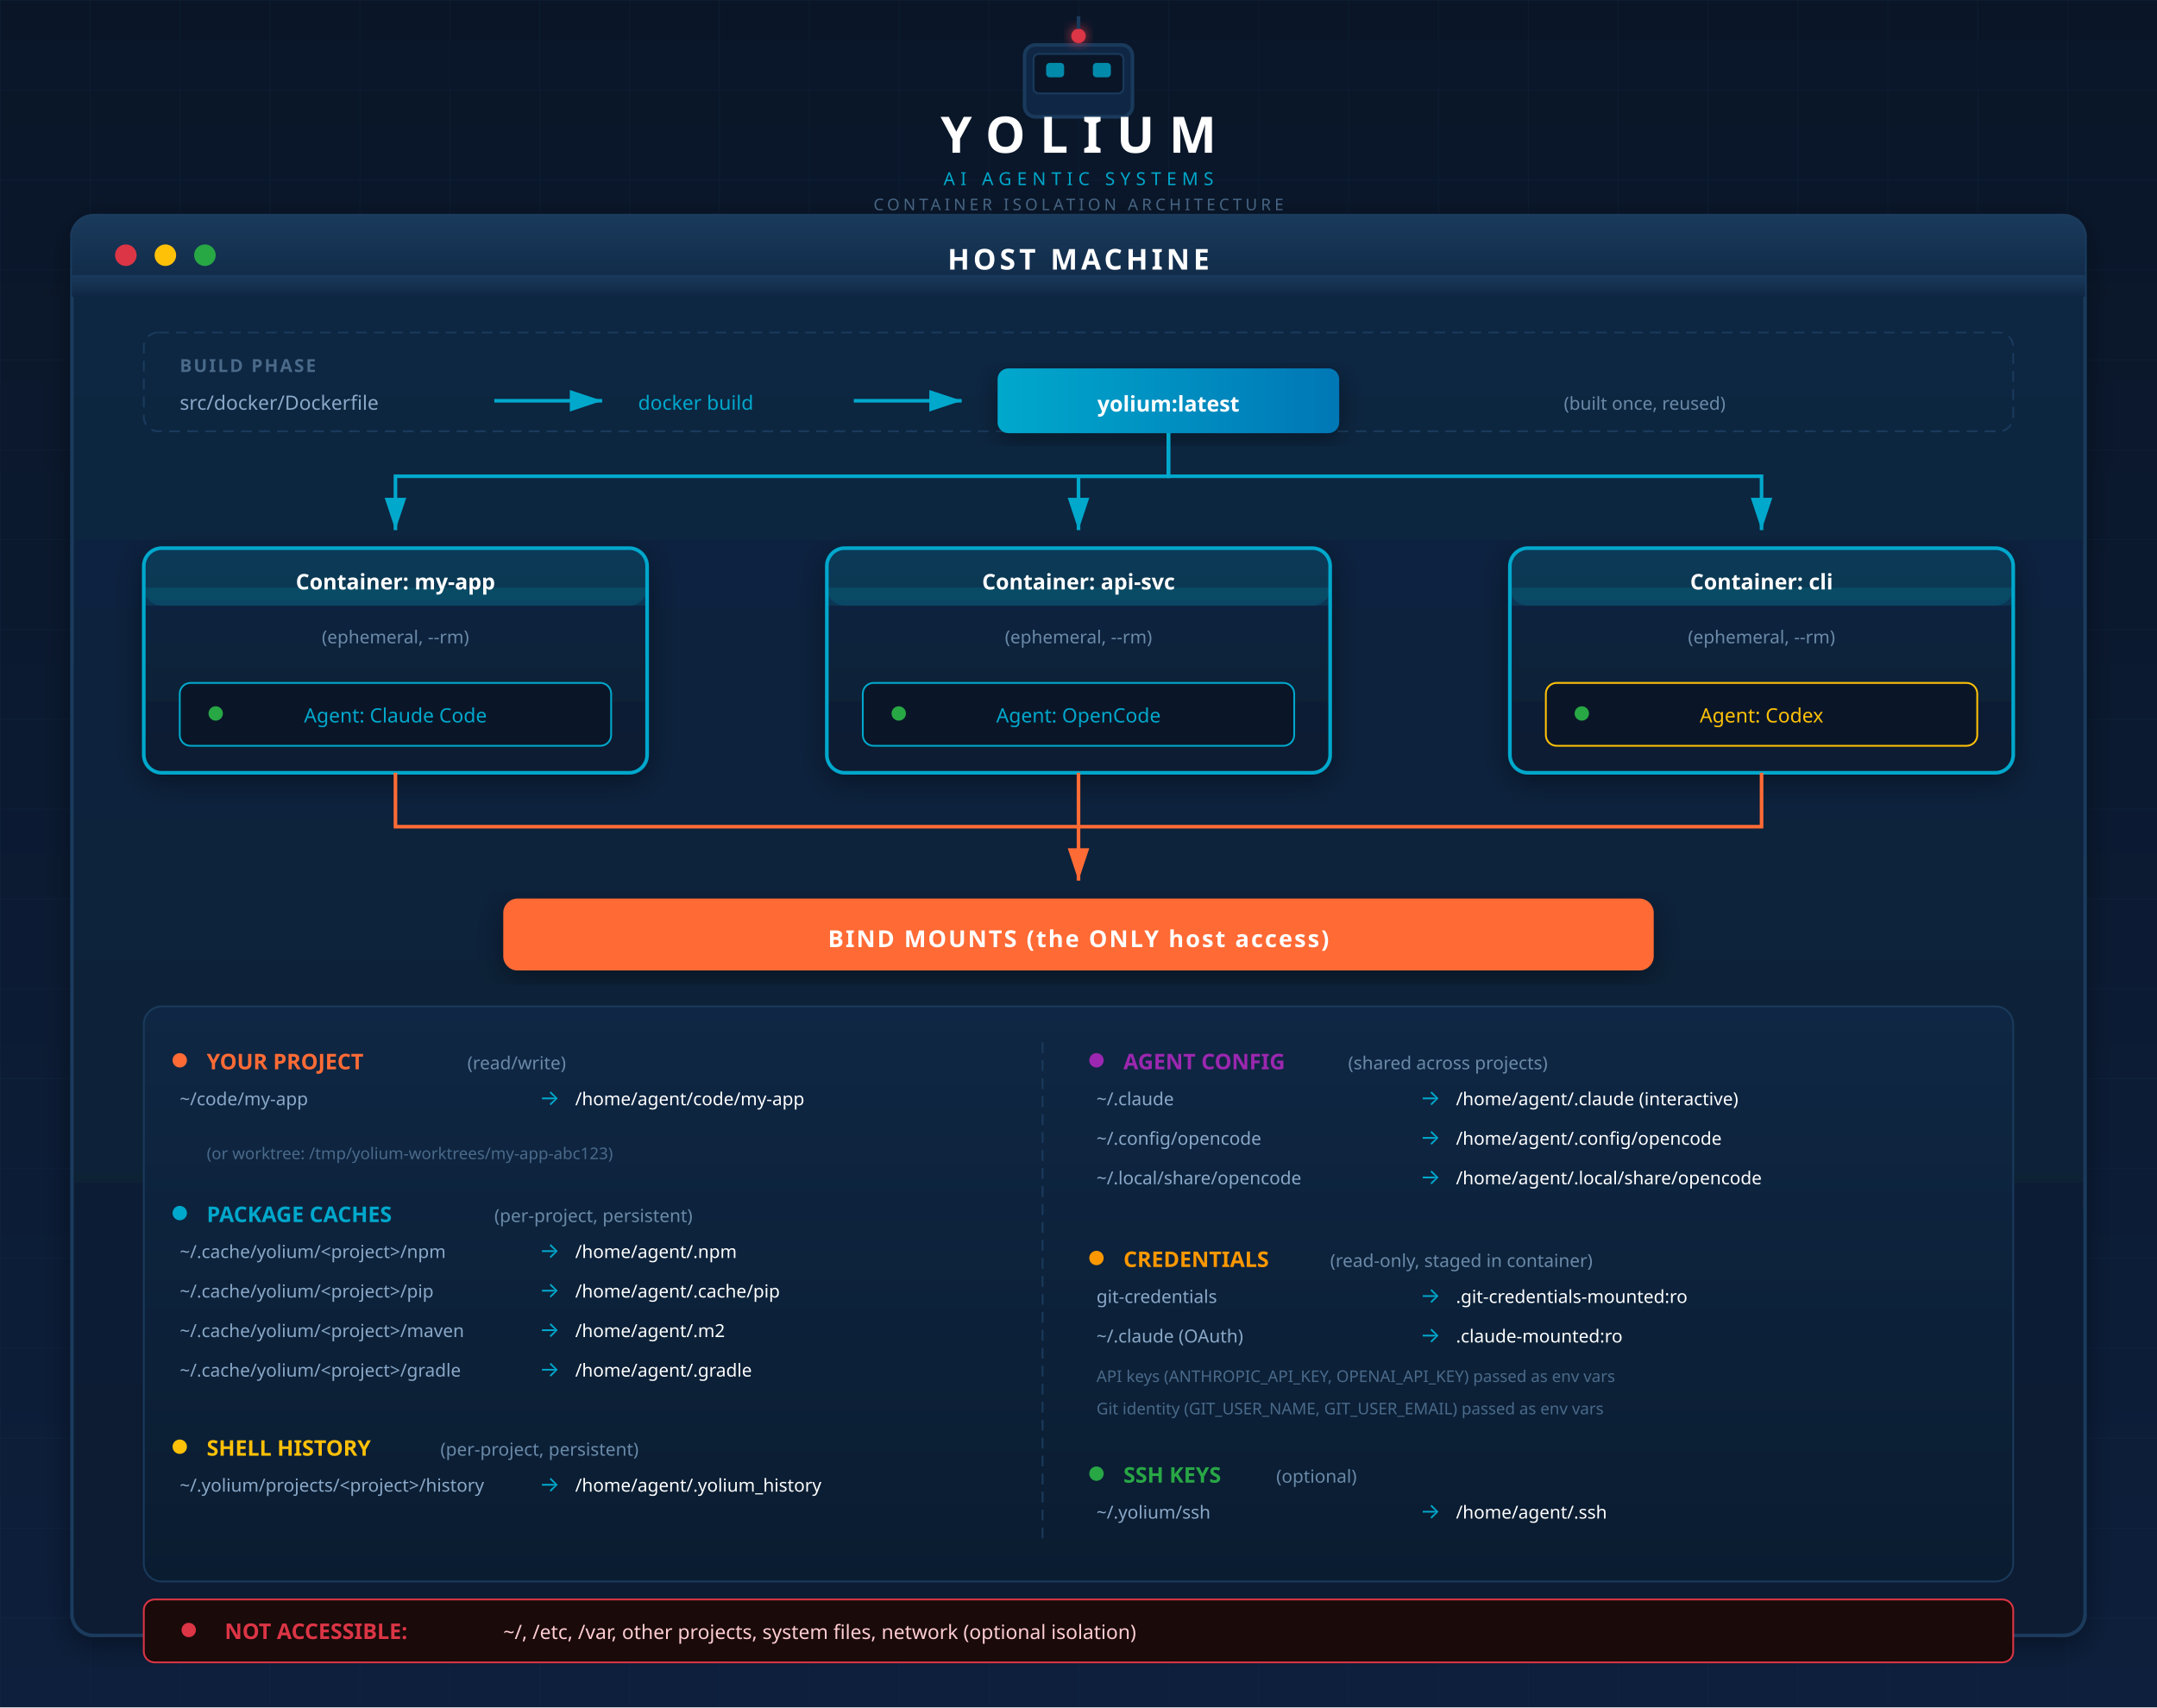
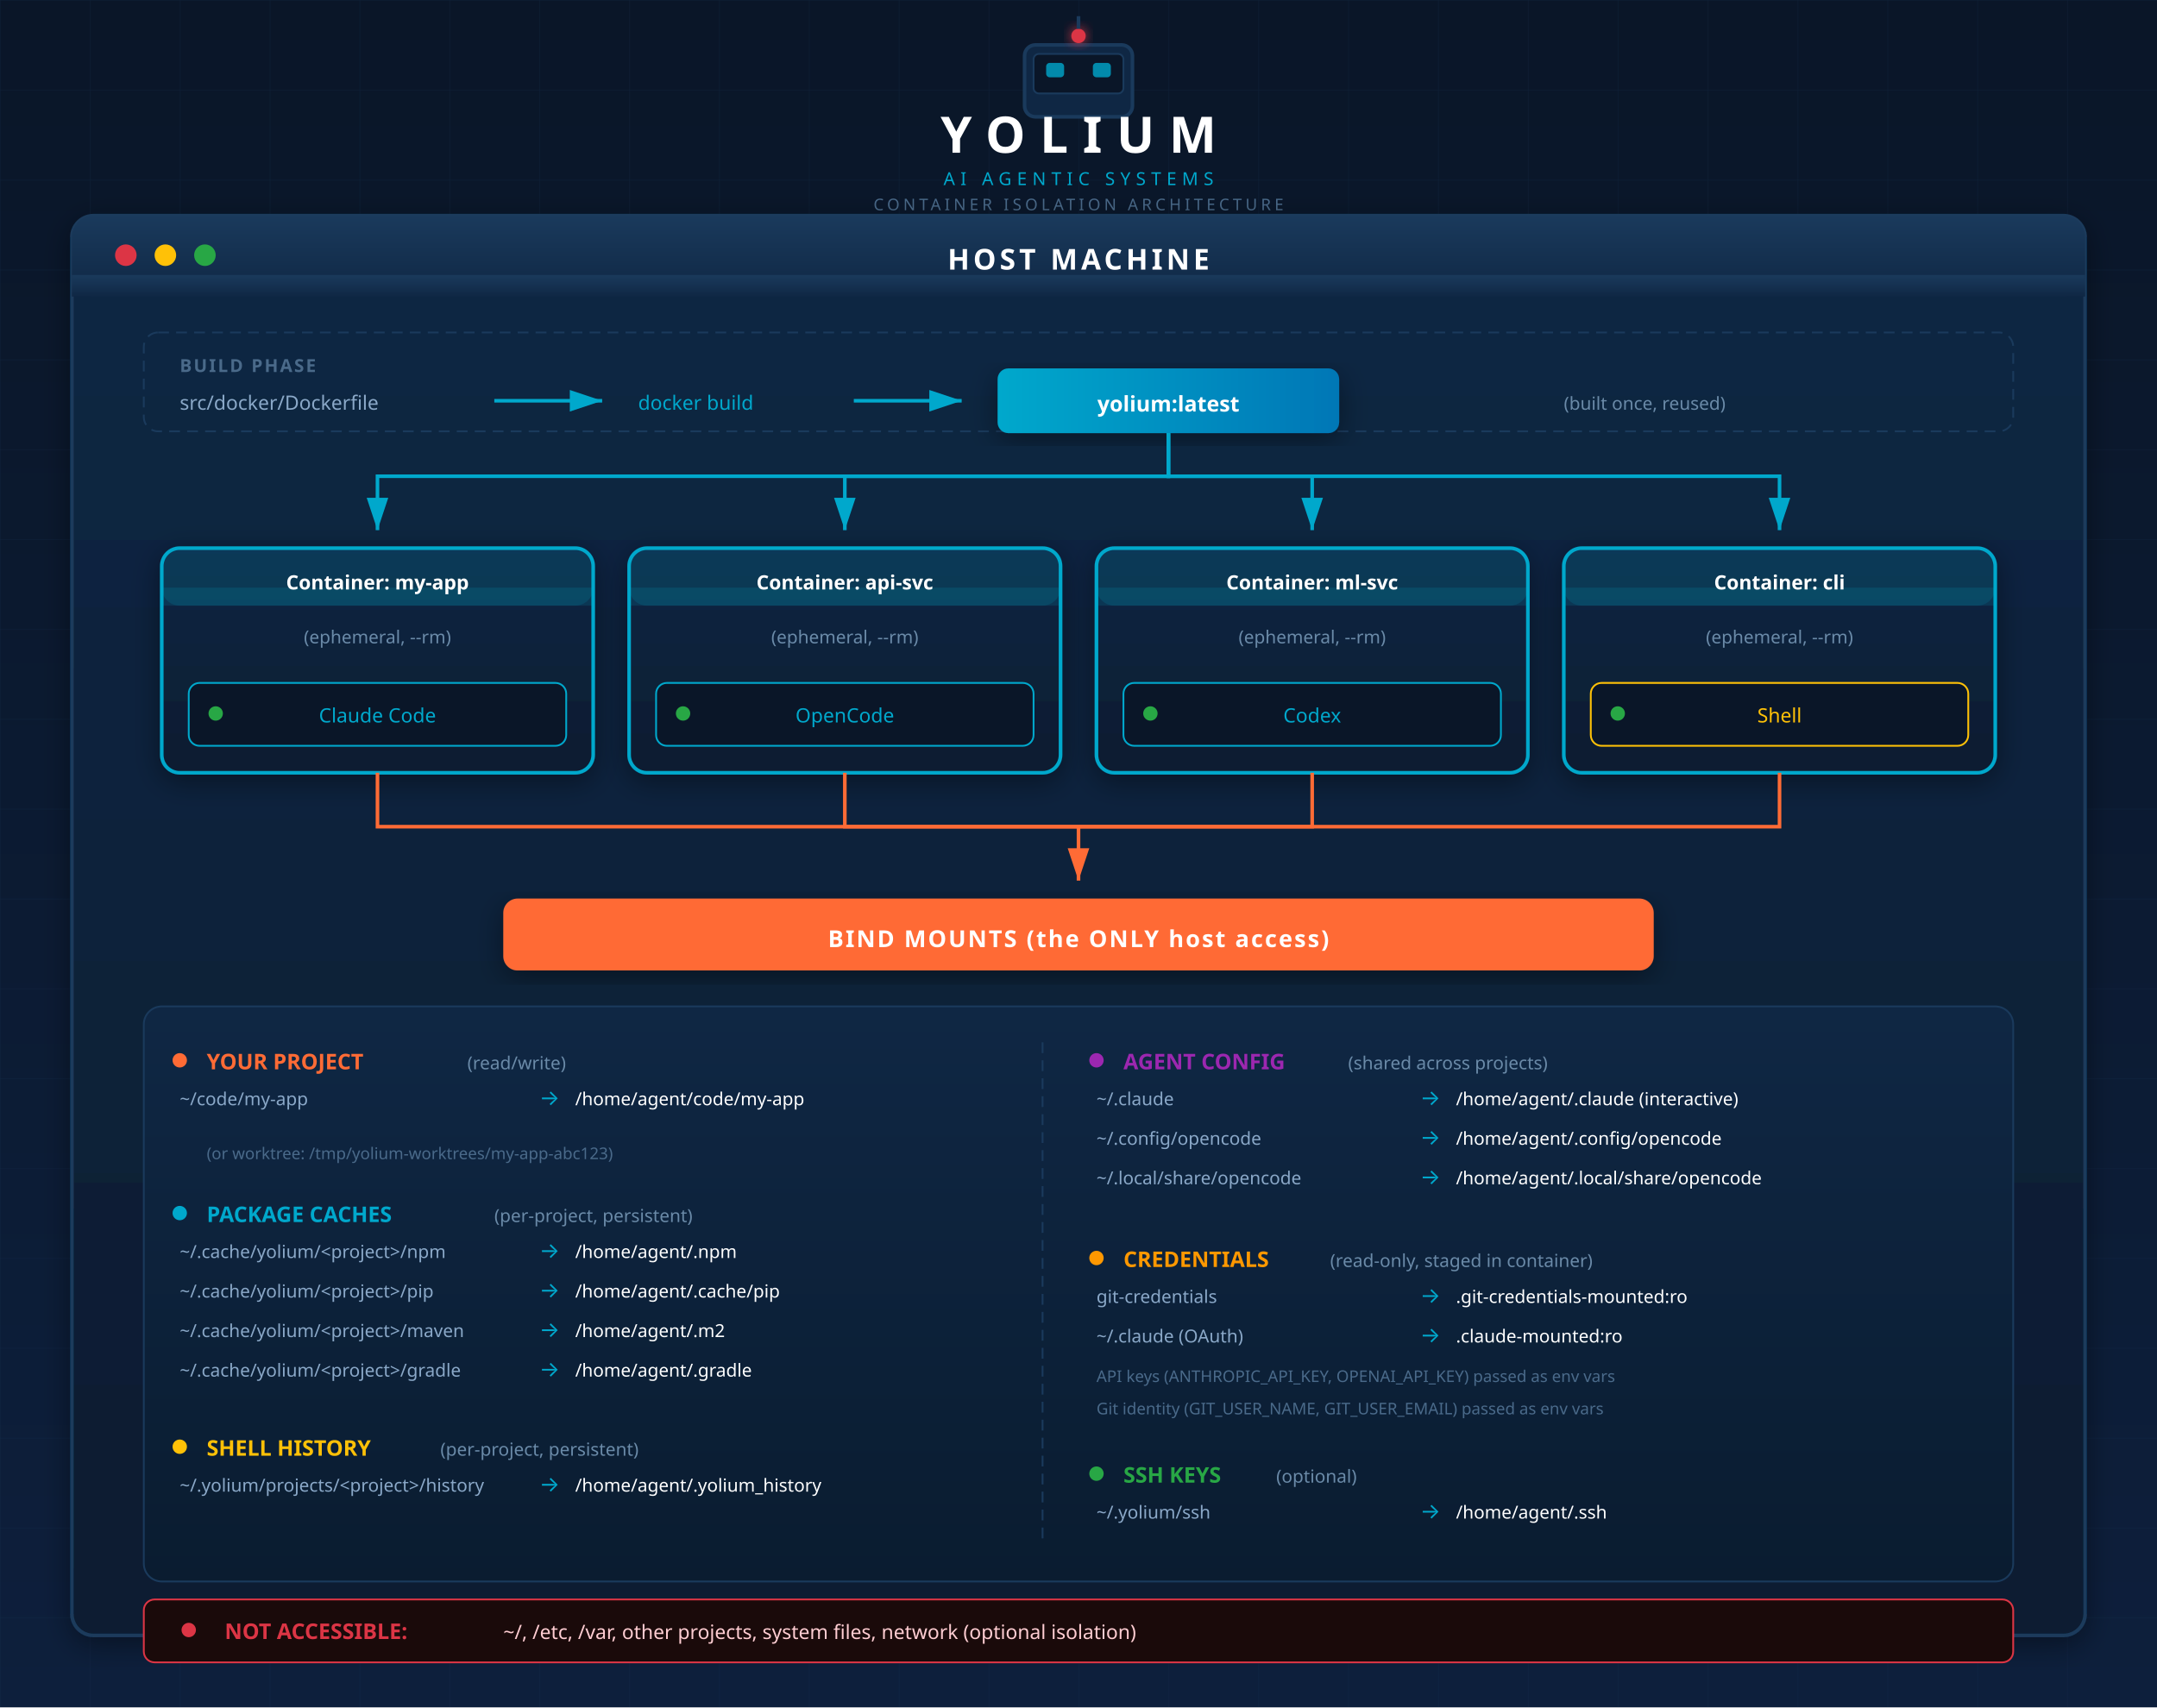
<svg xmlns="http://www.w3.org/2000/svg" viewBox="0 0 1200 950" font-family="'Segoe UI', 'SF Pro Display', -apple-system, sans-serif">
  <defs>
    <linearGradient id="bgGrad" x1="0%" y1="0%" x2="0%" y2="100%">
      <stop offset="0%" style="stop-color:#0a1628" />
      <stop offset="100%" style="stop-color:#0d1f3c" />
    </linearGradient>
    <linearGradient id="cardGrad" x1="0%" y1="0%" x2="0%" y2="100%">
      <stop offset="0%" style="stop-color:#0f2744" />
      <stop offset="100%" style="stop-color:#0a1c30" />
    </linearGradient>
    <linearGradient id="headerGrad" x1="0%" y1="0%" x2="0%" y2="100%">
      <stop offset="0%" style="stop-color:#1a3a5c" />
      <stop offset="100%" style="stop-color:#0f2744" />
    </linearGradient>
    <linearGradient id="accentGrad" x1="0%" y1="0%" x2="100%" y2="0%">
      <stop offset="0%" style="stop-color:#00a8cc" />
      <stop offset="100%" style="stop-color:#0077b6" />
    </linearGradient>
    <linearGradient id="dangerGrad" x1="0%" y1="0%" x2="100%" y2="0%">
      <stop offset="0%" style="stop-color:#dc3545" />
      <stop offset="100%" style="stop-color:#a71d2a" />
    </linearGradient>
    <marker id="arrowCyan" markerWidth="10" markerHeight="10" refX="9" refY="3" orient="auto">
      <path d="M0,0 L0,6 L9,3 z" fill="#00a8cc" />
    </marker>
    <marker id="arrowOrange" markerWidth="10" markerHeight="10" refX="9" refY="3" orient="auto">
      <path d="M0,0 L0,6 L9,3 z" fill="#ff6b35" />
    </marker>
    <filter id="glow" x="-50%" y="-50%" width="200%" height="200%">
      <feGaussianBlur stdDeviation="3" result="blur" />
      <feMerge>
        <feMergeNode in="blur" />
        <feMergeNode in="SourceGraphic" />
      </feMerge>
    </filter>
    <filter id="shadow" x="-20%" y="-20%" width="140%" height="140%">
      <feDropShadow dx="0" dy="4" stdDeviation="8" flood-color="#000" flood-opacity="0.4" />
    </filter>
  </defs>
  <rect width="1200" height="950" fill="url(#bgGrad)" />
  <pattern id="grid" width="50" height="50" patternUnits="userSpaceOnUse">
    <path d="M 50 0 L 0 0 0 50" fill="none" stroke="#1a3a5c" stroke-width="0.5" opacity="0.3" />
  </pattern>
  <rect width="1200" height="950" fill="url(#grid)" />
  <g transform="translate(600, 35)">
    <g transform="translate(-30, -20)">
      <rect x="0" y="10" width="60" height="40" rx="6" fill="#0f2744" stroke="#1a3a5c" stroke-width="2" />
      <rect x="5" y="15" width="50" height="22" rx="3" fill="#0a1628" stroke="#1a3a5c" stroke-width="1" />
      <rect x="12" y="20" width="10" height="8" rx="2" fill="#00a8cc" opacity="0.8" />
      <rect x="38" y="20" width="10" height="8" rx="2" fill="#00a8cc" opacity="0.8" />
      <circle cx="30" cy="5" r="4" fill="#dc3545" filter="url(#glow)" />
      <line x1="30" y1="1" x2="30" y2="-6" stroke="#1a3a5c" stroke-width="2" />
    </g>
    <text x="0" y="50" text-anchor="middle" fill="#ffffff" font-size="28" font-weight="600" letter-spacing="8">YOLIUM</text>
    <text x="0" y="68" text-anchor="middle" fill="#00a8cc" font-size="10" letter-spacing="3">AI AGENTIC SYSTEMS</text>
    <text x="0" y="82" text-anchor="middle" fill="#4a6a8a" font-size="9" letter-spacing="2">CONTAINER ISOLATION ARCHITECTURE</text>
  </g>
  <rect x="40" y="120" width="1120" height="790" rx="12" fill="url(#cardGrad)" stroke="#1a3a5c" stroke-width="2" filter="url(#shadow)" />
  <rect x="40" y="120" width="1120" height="45" rx="12" fill="url(#headerGrad)" />
  <rect x="40" y="153" width="1120" height="12" fill="url(#headerGrad)" />
  <text x="600" y="150" text-anchor="middle" fill="#ffffff" font-size="16" font-weight="600" letter-spacing="2">HOST MACHINE</text>
  <circle cx="70" cy="142" r="6" fill="#dc3545" />
  <circle cx="92" cy="142" r="6" fill="#ffc107" />
  <circle cx="114" cy="142" r="6" fill="#28a745" />
  <rect x="80" y="185" width="1040" height="55" rx="8" fill="none" stroke="#1a3a5c" stroke-width="1" stroke-dasharray="6,4" />
  <text x="100" y="207" fill="#4a6a8a" font-size="10" font-weight="600" letter-spacing="1">BUILD PHASE</text>
  <text x="100" y="228" fill="#8aa8c8" font-size="11">src/docker/Dockerfile</text>
  <path d="M 275 223 L 335 223" stroke="#00a8cc" stroke-width="2" marker-end="url(#arrowCyan)" />
  <text x="355" y="228" fill="#00a8cc" font-size="11" font-weight="500">docker build</text>
  <path d="M 475 223 L 535 223" stroke="#00a8cc" stroke-width="2" marker-end="url(#arrowCyan)" />
  <rect x="555" y="205" width="190" height="36" rx="6" fill="url(#accentGrad)" filter="url(#shadow)" />
  <text x="650" y="229" text-anchor="middle" fill="#ffffff" font-size="12" font-weight="600">yolium:latest</text>
  <text x="870" y="228" fill="#6a8aa8" font-size="10">(built once, reused)</text>
-   <path d="M 650 241 L 650 265 L 220 265 L 220 295" stroke="#00a8cc" stroke-width="2" fill="none" marker-end="url(#arrowCyan)" />
-   <path d="M 650 241 L 650 265 L 600 265 L 600 295" stroke="#00a8cc" stroke-width="2" fill="none" marker-end="url(#arrowCyan)" />
-   <path d="M 650 241 L 650 265 L 980 265 L 980 295" stroke="#00a8cc" stroke-width="2" fill="none" marker-end="url(#arrowCyan)" />
-   <rect x="80" y="305" width="280" height="125" rx="10" fill="url(#cardGrad)" stroke="#00a8cc" stroke-width="2" filter="url(#shadow)" />
-   <rect x="80" y="305" width="280" height="32" rx="10" fill="#00a8cc" opacity="0.15" />
-   <rect x="80" y="327" width="280" height="10" fill="#00a8cc" opacity="0.15" />
-   <text x="220" y="328" text-anchor="middle" fill="#ffffff" font-size="12" font-weight="600">Container: my-app</text>
-   <text x="220" y="358" text-anchor="middle" fill="#6a8aa8" font-size="10">(ephemeral, --rm)</text>
-   <rect x="100" y="380" width="240" height="35" rx="6" fill="#0a1628" stroke="#00a8cc" stroke-width="1" />
+   <path d="M 650 241 L 650 265 L 210 265 L 210 295" stroke="#00a8cc" stroke-width="2" fill="none" marker-end="url(#arrowCyan)" />
+   <path d="M 650 241 L 650 265 L 470 265 L 470 295" stroke="#00a8cc" stroke-width="2" fill="none" marker-end="url(#arrowCyan)" />
+   <path d="M 650 241 L 650 265 L 730 265 L 730 295" stroke="#00a8cc" stroke-width="2" fill="none" marker-end="url(#arrowCyan)" />
+   <path d="M 650 241 L 650 265 L 990 265 L 990 295" stroke="#00a8cc" stroke-width="2" fill="none" marker-end="url(#arrowCyan)" />
+   <rect x="90" y="305" width="240" height="125" rx="10" fill="url(#cardGrad)" stroke="#00a8cc" stroke-width="2" filter="url(#shadow)" />
+   <rect x="90" y="305" width="240" height="32" rx="10" fill="#00a8cc" opacity="0.15" />
+   <rect x="90" y="327" width="240" height="10" fill="#00a8cc" opacity="0.15" />
+   <text x="210" y="328" text-anchor="middle" fill="#ffffff" font-size="11" font-weight="600">Container: my-app</text>
+   <text x="210" y="358" text-anchor="middle" fill="#6a8aa8" font-size="10">(ephemeral, --rm)</text>
+   <rect x="105" y="380" width="210" height="35" rx="6" fill="#0a1628" stroke="#00a8cc" stroke-width="1" />
  <circle cx="120" cy="397" r="4" fill="#28a745" />
-   <text x="220" y="402" text-anchor="middle" fill="#00a8cc" font-size="11" font-weight="500">Agent: Claude Code</text>
-   <rect x="460" y="305" width="280" height="125" rx="10" fill="url(#cardGrad)" stroke="#00a8cc" stroke-width="2" filter="url(#shadow)" />
-   <rect x="460" y="305" width="280" height="32" rx="10" fill="#00a8cc" opacity="0.15" />
-   <rect x="460" y="327" width="280" height="10" fill="#00a8cc" opacity="0.15" />
-   <text x="600" y="328" text-anchor="middle" fill="#ffffff" font-size="12" font-weight="600">Container: api-svc</text>
-   <text x="600" y="358" text-anchor="middle" fill="#6a8aa8" font-size="10">(ephemeral, --rm)</text>
-   <rect x="480" y="380" width="240" height="35" rx="6" fill="#0a1628" stroke="#00a8cc" stroke-width="1" />
-   <circle cx="500" cy="397" r="4" fill="#28a745" />
-   <text x="600" y="402" text-anchor="middle" fill="#00a8cc" font-size="11" font-weight="500">Agent: OpenCode</text>
-   <rect x="840" y="305" width="280" height="125" rx="10" fill="url(#cardGrad)" stroke="#00a8cc" stroke-width="2" filter="url(#shadow)" />
-   <rect x="840" y="305" width="280" height="32" rx="10" fill="#00a8cc" opacity="0.15" />
-   <rect x="840" y="327" width="280" height="10" fill="#00a8cc" opacity="0.15" />
-   <text x="980" y="328" text-anchor="middle" fill="#ffffff" font-size="12" font-weight="600">Container: cli</text>
-   <text x="980" y="358" text-anchor="middle" fill="#6a8aa8" font-size="10">(ephemeral, --rm)</text>
-   <rect x="860" y="380" width="240" height="35" rx="6" fill="#0a1628" stroke="#ffc107" stroke-width="1" />
-   <circle cx="880" cy="397" r="4" fill="#28a745" />
-   <text x="980" y="402" text-anchor="middle" fill="#ffc107" font-size="11" font-weight="500">Agent: Codex</text>
-   <path d="M 220 430 L 220 460 L 600 460" stroke="#ff6b35" stroke-width="2" fill="none" />
-   <path d="M 600 430 L 600 460" stroke="#ff6b35" stroke-width="2" fill="none" />
-   <path d="M 980 430 L 980 460 L 600 460" stroke="#ff6b35" stroke-width="2" fill="none" />
+   <text x="210" y="402" text-anchor="middle" fill="#00a8cc" font-size="11" font-weight="500">Claude Code</text>
+   <rect x="350" y="305" width="240" height="125" rx="10" fill="url(#cardGrad)" stroke="#00a8cc" stroke-width="2" filter="url(#shadow)" />
+   <rect x="350" y="305" width="240" height="32" rx="10" fill="#00a8cc" opacity="0.15" />
+   <rect x="350" y="327" width="240" height="10" fill="#00a8cc" opacity="0.15" />
+   <text x="470" y="328" text-anchor="middle" fill="#ffffff" font-size="11" font-weight="600">Container: api-svc</text>
+   <text x="470" y="358" text-anchor="middle" fill="#6a8aa8" font-size="10">(ephemeral, --rm)</text>
+   <rect x="365" y="380" width="210" height="35" rx="6" fill="#0a1628" stroke="#00a8cc" stroke-width="1" />
+   <circle cx="380" cy="397" r="4" fill="#28a745" />
+   <text x="470" y="402" text-anchor="middle" fill="#00a8cc" font-size="11" font-weight="500">OpenCode</text>
+   <rect x="610" y="305" width="240" height="125" rx="10" fill="url(#cardGrad)" stroke="#00a8cc" stroke-width="2" filter="url(#shadow)" />
+   <rect x="610" y="305" width="240" height="32" rx="10" fill="#00a8cc" opacity="0.15" />
+   <rect x="610" y="327" width="240" height="10" fill="#00a8cc" opacity="0.15" />
+   <text x="730" y="328" text-anchor="middle" fill="#ffffff" font-size="11" font-weight="600">Container: ml-svc</text>
+   <text x="730" y="358" text-anchor="middle" fill="#6a8aa8" font-size="10">(ephemeral, --rm)</text>
+   <rect x="625" y="380" width="210" height="35" rx="6" fill="#0a1628" stroke="#00a8cc" stroke-width="1" />
+   <circle cx="640" cy="397" r="4" fill="#28a745" />
+   <text x="730" y="402" text-anchor="middle" fill="#00a8cc" font-size="11" font-weight="500">Codex</text>
+   <rect x="870" y="305" width="240" height="125" rx="10" fill="url(#cardGrad)" stroke="#00a8cc" stroke-width="2" filter="url(#shadow)" />
+   <rect x="870" y="305" width="240" height="32" rx="10" fill="#00a8cc" opacity="0.15" />
+   <rect x="870" y="327" width="240" height="10" fill="#00a8cc" opacity="0.15" />
+   <text x="990" y="328" text-anchor="middle" fill="#ffffff" font-size="11" font-weight="600">Container: cli</text>
+   <text x="990" y="358" text-anchor="middle" fill="#6a8aa8" font-size="10">(ephemeral, --rm)</text>
+   <rect x="885" y="380" width="210" height="35" rx="6" fill="#0a1628" stroke="#ffc107" stroke-width="1" />
+   <circle cx="900" cy="397" r="4" fill="#28a745" />
+   <text x="990" y="402" text-anchor="middle" fill="#ffc107" font-size="11" font-weight="500">Shell</text>
+   <path d="M 210 430 L 210 460 L 600 460" stroke="#ff6b35" stroke-width="2" fill="none" />
+   <path d="M 470 430 L 470 460 L 600 460" stroke="#ff6b35" stroke-width="2" fill="none" />
+   <path d="M 730 430 L 730 460 L 600 460" stroke="#ff6b35" stroke-width="2" fill="none" />
+   <path d="M 990 430 L 990 460 L 600 460" stroke="#ff6b35" stroke-width="2" fill="none" />
  <path d="M 600 460 L 600 490" stroke="#ff6b35" stroke-width="2" fill="none" marker-end="url(#arrowOrange)" />
  <rect x="280" y="500" width="640" height="40" rx="8" fill="#ff6b35" filter="url(#shadow)" />
  <text x="600" y="527" text-anchor="middle" fill="#ffffff" font-size="13" font-weight="600" letter-spacing="1">BIND MOUNTS (the ONLY host access)</text>
  <rect x="80" y="560" width="1040" height="320" rx="10" fill="url(#cardGrad)" stroke="#1a3a5c" stroke-width="1" />
  <line x1="580" y1="580" x2="580" y2="860" stroke="#1a3a5c" stroke-width="1" stroke-dasharray="6,4" />
  <g transform="translate(100, 590)">
    <circle cx="0" cy="0" r="4" fill="#ff6b35" />
    <text x="15" y="5" fill="#ff6b35" font-size="12" font-weight="600">YOUR PROJECT</text>
    <text x="160" y="5" fill="#6a8aa8" font-size="10">(read/write)</text>
  </g>
  <g transform="translate(100, 615)">
    <text y="0" fill="#8aa8c8" font-size="10">~/code/my-app</text>
    <text x="200" y="0" fill="#00a8cc" font-size="12">→</text>
    <text x="220" y="0" fill="#ffffff" font-size="10">/home/agent/code/my-app</text>
  </g>
  <text x="115" y="645" fill="#4a6a8a" font-size="9">(or worktree: /tmp/yolium-worktrees/my-app-abc123)</text>
  <g transform="translate(100, 675)">
    <circle cx="0" cy="0" r="4" fill="#00a8cc" />
    <text x="15" y="5" fill="#00a8cc" font-size="12" font-weight="600">PACKAGE CACHES</text>
    <text x="175" y="5" fill="#6a8aa8" font-size="10">(per-project, persistent)</text>
  </g>
  <g transform="translate(100, 700)">
    <text y="0" fill="#8aa8c8" font-size="10">~/.cache/yolium/&lt;project&gt;/npm</text>
    <text x="200" y="0" fill="#00a8cc" font-size="12">→</text>
    <text x="220" y="0" fill="#ffffff" font-size="10">/home/agent/.npm</text>
  </g>
  <g transform="translate(100, 722)">
    <text y="0" fill="#8aa8c8" font-size="10">~/.cache/yolium/&lt;project&gt;/pip</text>
    <text x="200" y="0" fill="#00a8cc" font-size="12">→</text>
    <text x="220" y="0" fill="#ffffff" font-size="10">/home/agent/.cache/pip</text>
  </g>
  <g transform="translate(100, 744)">
    <text y="0" fill="#8aa8c8" font-size="10">~/.cache/yolium/&lt;project&gt;/maven</text>
    <text x="200" y="0" fill="#00a8cc" font-size="12">→</text>
    <text x="220" y="0" fill="#ffffff" font-size="10">/home/agent/.m2</text>
  </g>
  <g transform="translate(100, 766)">
    <text y="0" fill="#8aa8c8" font-size="10">~/.cache/yolium/&lt;project&gt;/gradle</text>
    <text x="200" y="0" fill="#00a8cc" font-size="12">→</text>
    <text x="220" y="0" fill="#ffffff" font-size="10">/home/agent/.gradle</text>
  </g>
  <g transform="translate(100, 805)">
    <circle cx="0" cy="0" r="4" fill="#ffc107" />
    <text x="15" y="5" fill="#ffc107" font-size="12" font-weight="600">SHELL HISTORY</text>
    <text x="145" y="5" fill="#6a8aa8" font-size="10">(per-project, persistent)</text>
  </g>
  <g transform="translate(100, 830)">
    <text y="0" fill="#8aa8c8" font-size="10">~/.yolium/projects/&lt;project&gt;/history</text>
    <text x="200" y="0" fill="#00a8cc" font-size="12">→</text>
    <text x="220" y="0" fill="#ffffff" font-size="10">/home/agent/.yolium_history</text>
  </g>
  <g transform="translate(610, 590)">
    <circle cx="0" cy="0" r="4" fill="#9c27b0" />
    <text x="15" y="5" fill="#9c27b0" font-size="12" font-weight="600">AGENT CONFIG</text>
    <text x="140" y="5" fill="#6a8aa8" font-size="10">(shared across projects)</text>
  </g>
  <g transform="translate(610, 615)">
    <text y="0" fill="#8aa8c8" font-size="10">~/.claude</text>
    <text x="180" y="0" fill="#00a8cc" font-size="12">→</text>
    <text x="200" y="0" fill="#ffffff" font-size="10">/home/agent/.claude (interactive)</text>
  </g>
  <g transform="translate(610, 637)">
    <text y="0" fill="#8aa8c8" font-size="10">~/.config/opencode</text>
    <text x="180" y="0" fill="#00a8cc" font-size="12">→</text>
    <text x="200" y="0" fill="#ffffff" font-size="10">/home/agent/.config/opencode</text>
  </g>
  <g transform="translate(610, 659)">
    <text y="0" fill="#8aa8c8" font-size="10">~/.local/share/opencode</text>
    <text x="180" y="0" fill="#00a8cc" font-size="12">→</text>
    <text x="200" y="0" fill="#ffffff" font-size="10">/home/agent/.local/share/opencode</text>
  </g>
  <g transform="translate(610, 700)">
    <circle cx="0" cy="0" r="4" fill="#ff9800" />
    <text x="15" y="5" fill="#ff9800" font-size="12" font-weight="600">CREDENTIALS</text>
    <text x="130" y="5" fill="#6a8aa8" font-size="10">(read-only, staged in container)</text>
  </g>
  <g transform="translate(610, 725)">
    <text y="0" fill="#8aa8c8" font-size="10">git-credentials</text>
    <text x="180" y="0" fill="#00a8cc" font-size="12">→</text>
    <text x="200" y="0" fill="#ffffff" font-size="10">.git-credentials-mounted:ro</text>
  </g>
  <g transform="translate(610, 747)">
    <text y="0" fill="#8aa8c8" font-size="10">~/.claude (OAuth)</text>
    <text x="180" y="0" fill="#00a8cc" font-size="12">→</text>
    <text x="200" y="0" fill="#ffffff" font-size="10">.claude-mounted:ro</text>
  </g>
  <g transform="translate(610, 769)">
    <text y="0" fill="#4a6a8a" font-size="9">API keys (ANTHROPIC_API_KEY, OPENAI_API_KEY) passed as env vars</text>
  </g>
  <g transform="translate(610, 787)">
    <text y="0" fill="#4a6a8a" font-size="9">Git identity (GIT_USER_NAME, GIT_USER_EMAIL) passed as env vars</text>
  </g>
  <g transform="translate(610, 820)">
    <circle cx="0" cy="0" r="4" fill="#28a745" />
    <text x="15" y="5" fill="#28a745" font-size="12" font-weight="600">SSH KEYS</text>
    <text x="100" y="5" fill="#6a8aa8" font-size="10">(optional)</text>
  </g>
  <g transform="translate(610, 845)">
    <text y="0" fill="#8aa8c8" font-size="10">~/.yolium/ssh</text>
    <text x="180" y="0" fill="#00a8cc" font-size="12">→</text>
    <text x="200" y="0" fill="#ffffff" font-size="10">/home/agent/.ssh</text>
  </g>
  <rect x="80" y="890" width="1040" height="35" rx="6" fill="#1a0a0a" stroke="#dc3545" stroke-width="1" />
  <circle cx="105" cy="907" r="4" fill="#dc3545" />
  <text x="125" y="912" fill="#dc3545" font-size="12" font-weight="600">NOT ACCESSIBLE:</text>
  <text x="280" y="912" fill="#ffcdd2" font-size="11">~/, /etc, /var, other projects, system files, network (optional isolation)</text>
</svg>
